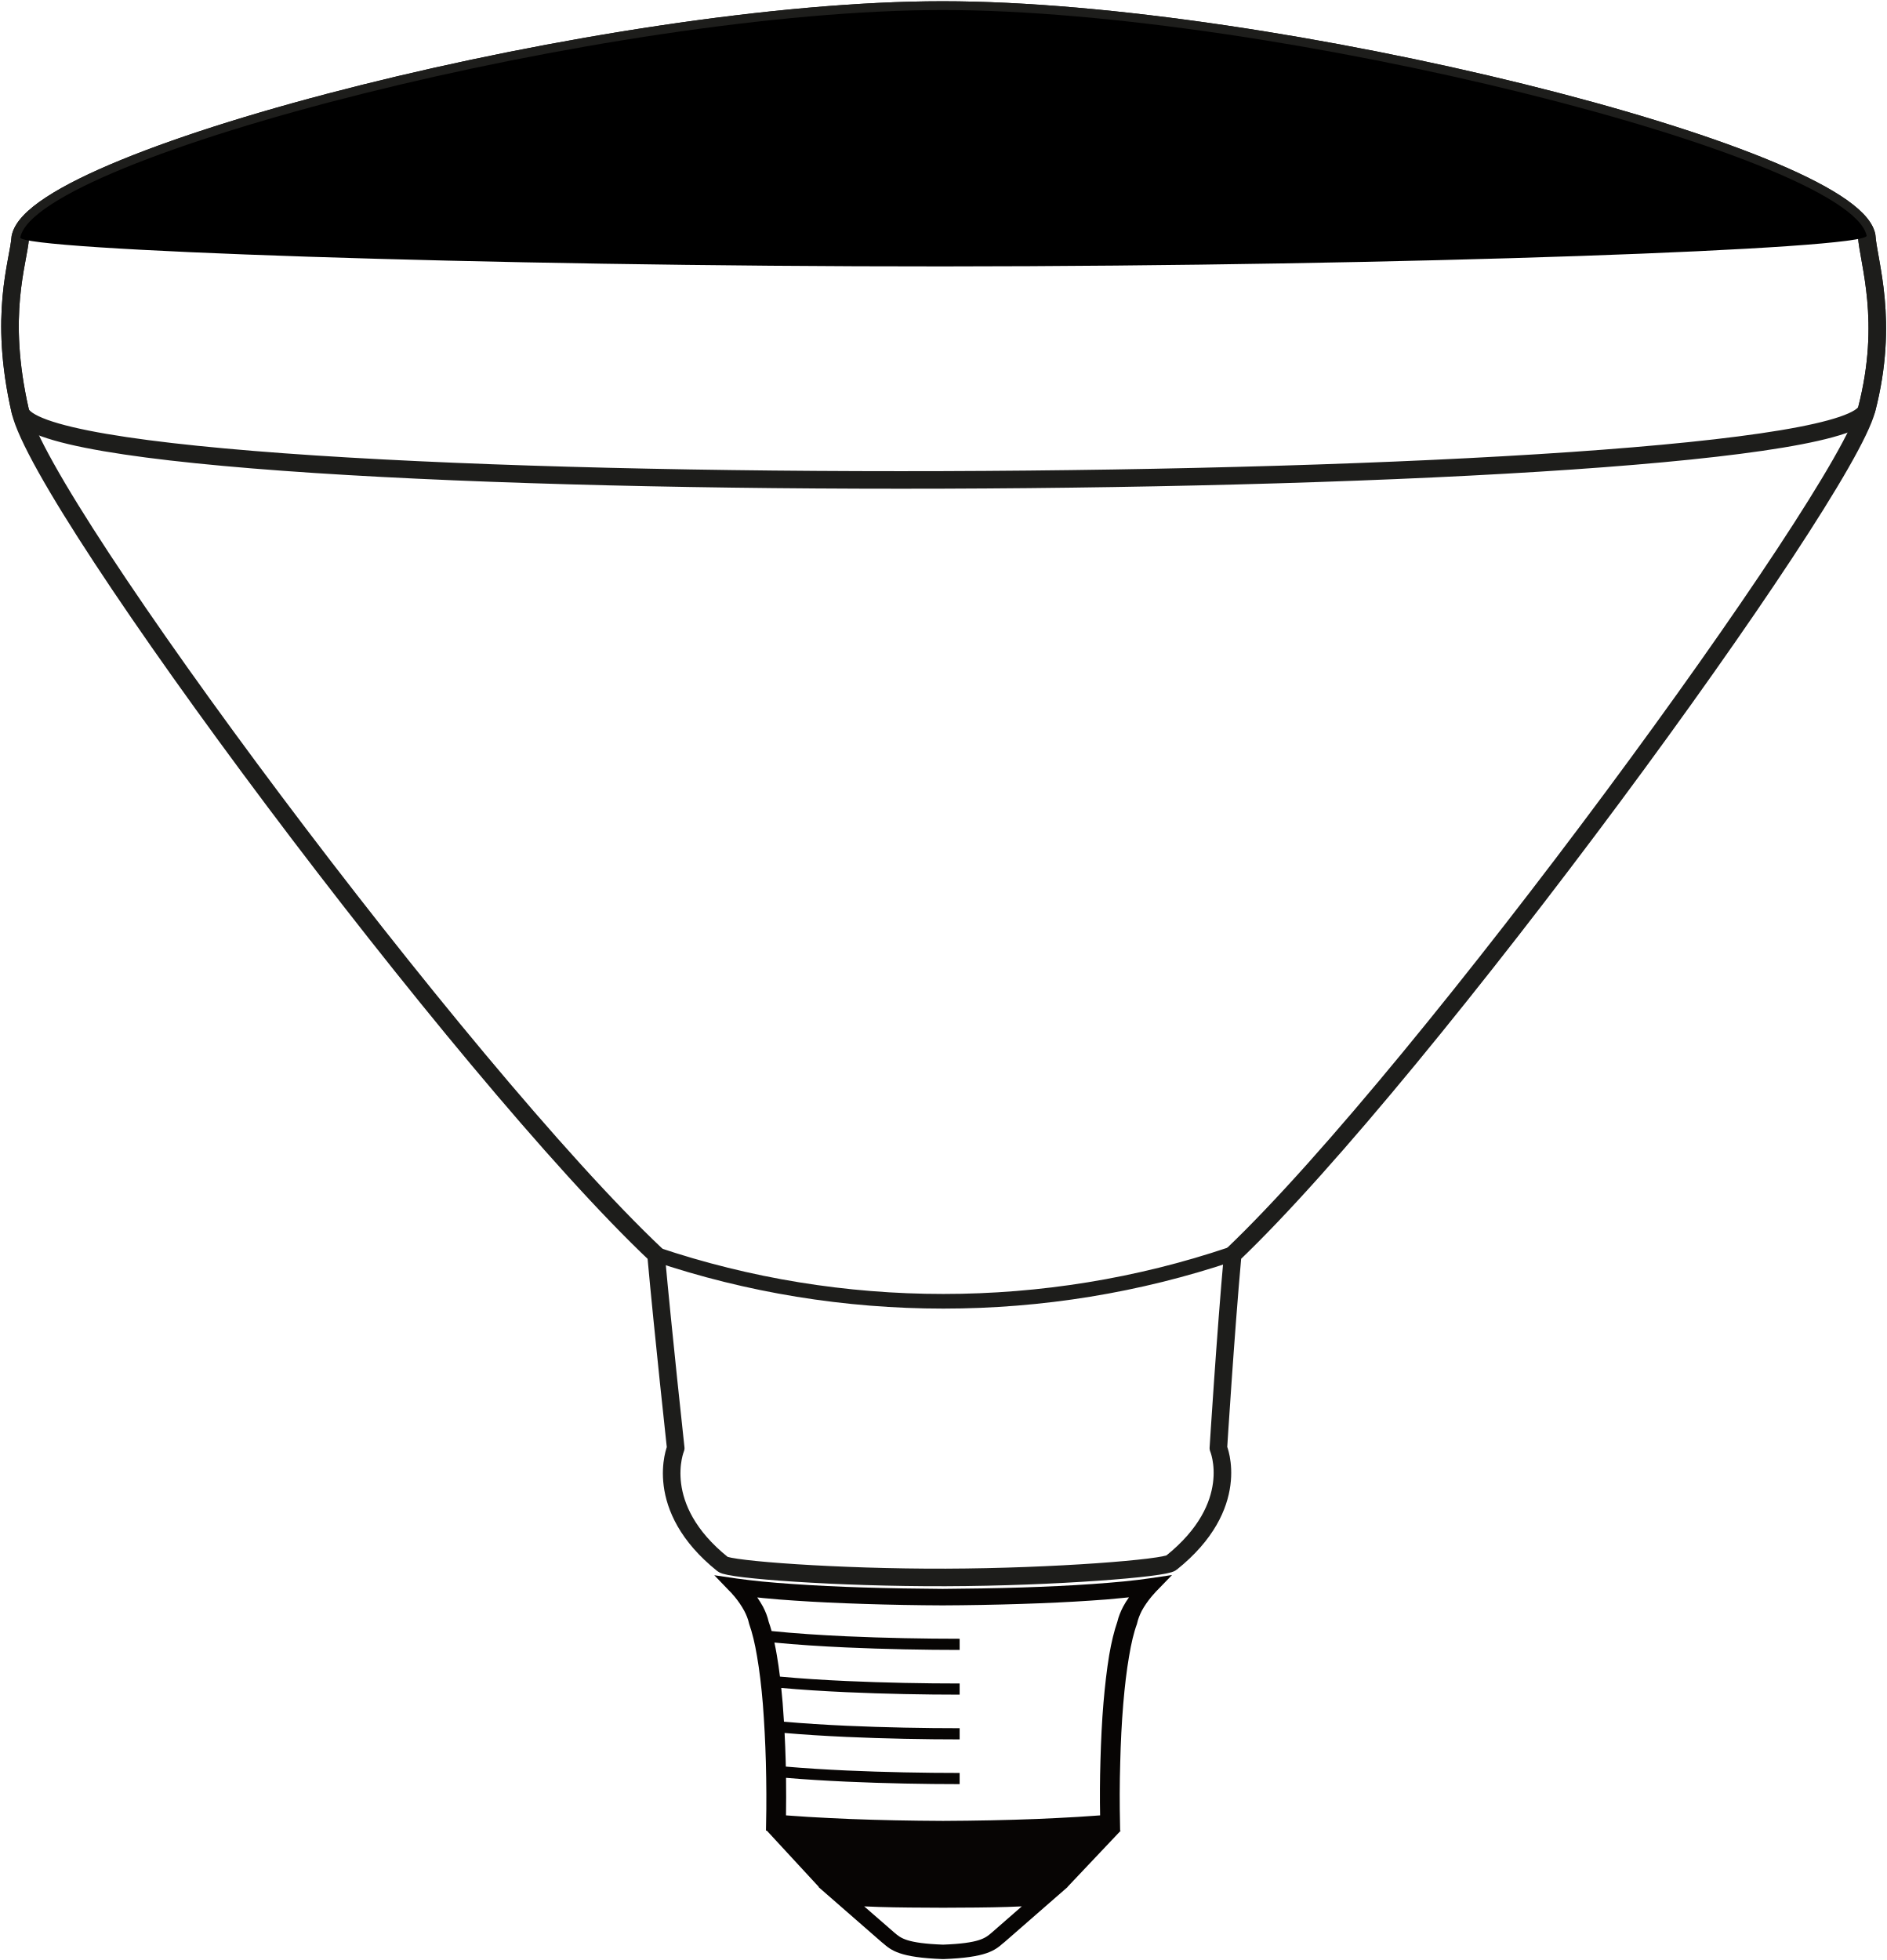
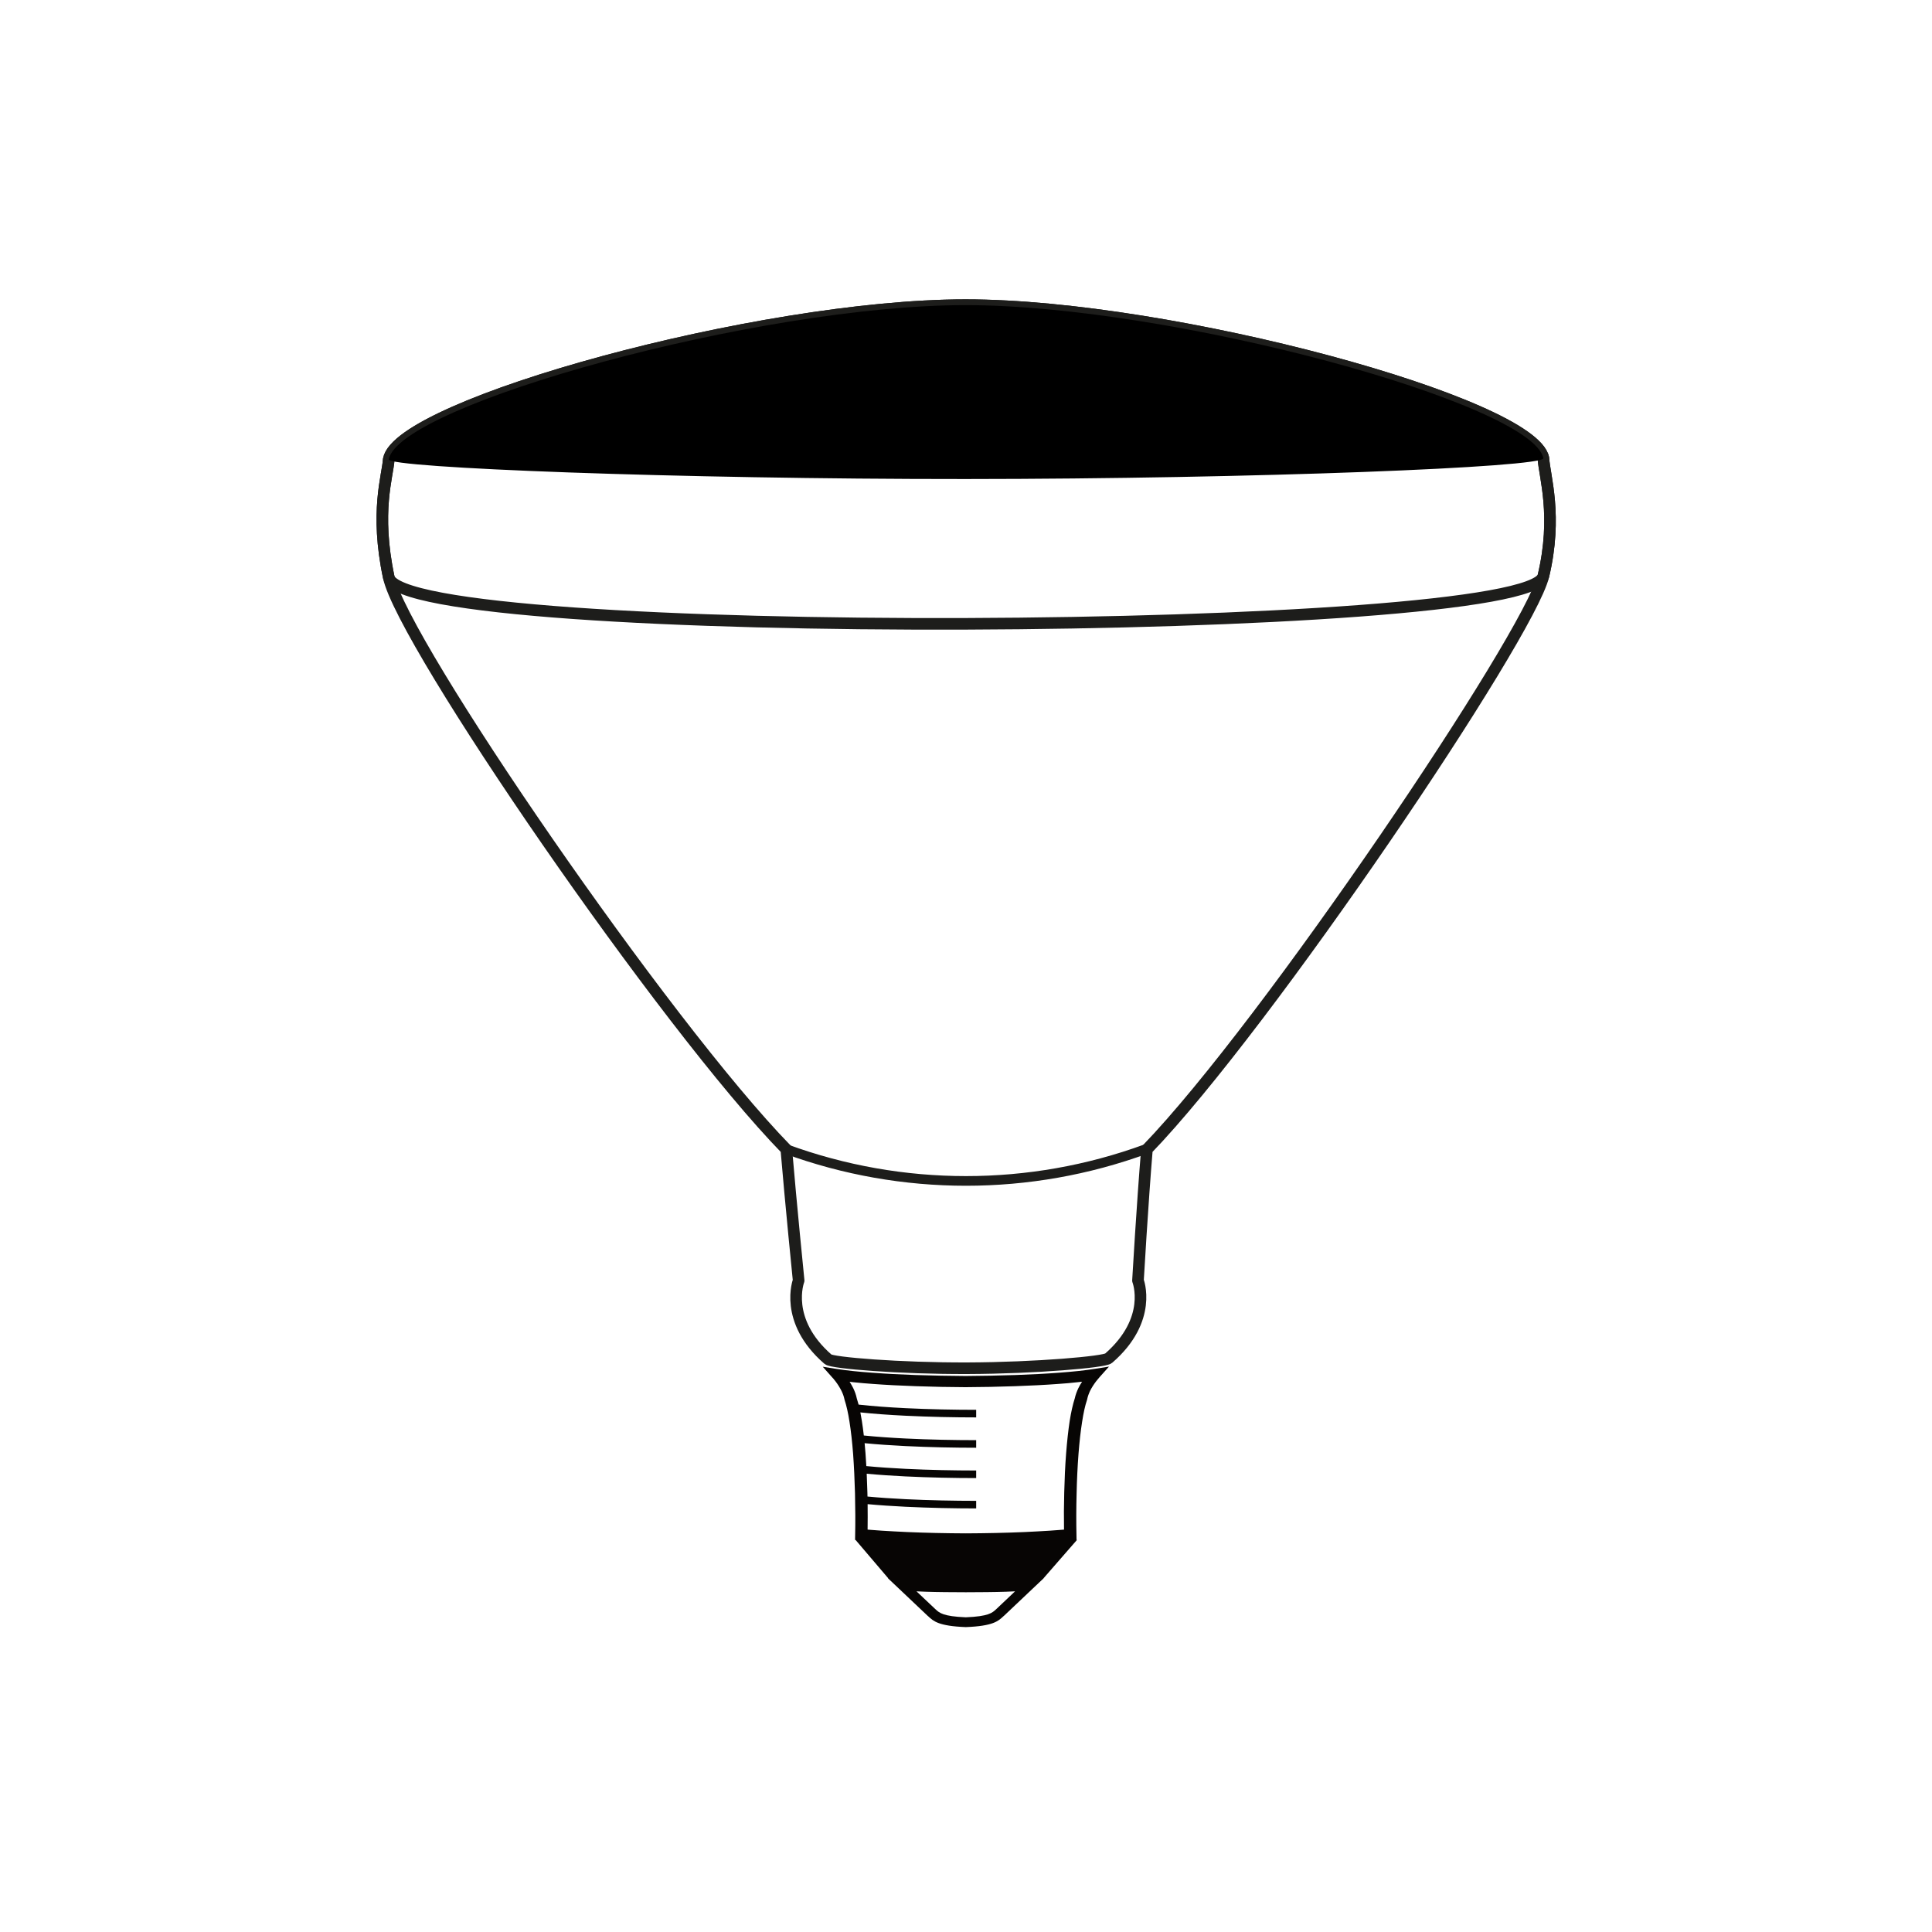
- <svg xmlns="http://www.w3.org/2000/svg" width="1289px" height="1339px" viewBox="0 0 1289 1339" version="1.1">
+ <svg xmlns="http://www.w3.org/2000/svg" width="2000px" height="2000px" viewBox="0 0 2000 2000" version="1.1">
  <defs />
  <g id="Page-1" stroke="none" stroke-width="1" fill="none" fill-rule="evenodd">
-     <g id="par" transform="translate(6, 6)">
-       <path d="M761.794,1074.377 C755.068,1075.039 747.731,1075.636 740.011,1076.163 C725.032,1077.223 708.907,1077.949 692.78,1078.48 C674.131,1079.077 655.331,1079.343 637.986,1079.472 C620.636,1079.338 601.76,1079.075 583.111,1078.48 C566.984,1077.949 550.86,1077.223 535.954,1076.163 C528.309,1075.631 521.131,1075.103 514.631,1074.442 C508.286,1073.782 502.479,1073.119 497.281,1072.388 L482,1070.139 L491.935,1080.466 C492.778,1081.261 493.463,1081.989 494.077,1082.65 L494.077,1082.715 C494.84,1083.578 495.451,1084.304 495.987,1084.899 C498.434,1087.879 500.649,1091.122 502.408,1094.366 C503.936,1097.214 505.084,1100.126 505.696,1102.907 L505.771,1103.238 L505.847,1103.501 C507.908,1109.26 509.746,1116.741 511.196,1125.482 C512.879,1135.148 514.178,1146.202 515.17,1157.989 C516.164,1170.899 516.854,1184.404 517.232,1197.648 C517.617,1212.41 517.69,1226.975 517.385,1240.02 L517.31,1244.589 L517.921,1244.654 L553.46,1283.12 L553.153,1283.12 L565.23,1293.647 L596.409,1320.856 L596.484,1320.922 L597.247,1321.517 C602.903,1326.417 608.634,1331.315 638.059,1332.375 L638.517,1332.375 C667.939,1331.315 673.671,1326.417 679.329,1321.517 L680.094,1320.922 L680.17,1320.856 L711.351,1293.647 L723.428,1283.12 L723.275,1283.12 L759.727,1244.586 C759.574,1244.586 759.423,1244.586 759.269,1244.586 L759.194,1240.017 C758.889,1226.975 758.889,1212.41 759.347,1197.646 C759.652,1184.404 760.339,1170.899 761.409,1157.986 C762.403,1146.202 763.699,1135.148 765.383,1125.479 C766.835,1116.741 768.595,1109.26 770.732,1103.499 L770.807,1103.236 L770.883,1102.904 C771.495,1100.122 772.64,1097.21 774.095,1094.363 C775.852,1091.118 778.142,1087.874 780.589,1084.896 C781.122,1084.299 781.734,1083.507 782.575,1082.645 C783.494,1081.585 784.178,1080.79 784.717,1080.327 L794.727,1070 L779.373,1072.256 C774.097,1073.051 768.212,1073.714 761.794,1074.377 Z M672.07,1313.843 L671.305,1314.504 C667.177,1318.013 663.127,1321.587 638.288,1322.516 C613.45,1321.59 609.4,1318.013 605.272,1314.504 L604.509,1313.843 L584.407,1296.364 C587.539,1296.498 590.902,1296.627 594.496,1296.761 C600.841,1296.958 607.872,1297.092 615.36,1297.158 C622.695,1297.224 630.415,1297.292 638.288,1297.292 C646.161,1297.292 653.881,1297.226 661.216,1297.158 C668.705,1297.092 675.737,1296.958 682.08,1296.761 C685.672,1296.627 689.035,1296.498 692.091,1296.364 L672.07,1313.843 Z M761.335,1091.59 C759.579,1094.968 758.202,1098.411 757.361,1101.918 C755.219,1108.073 753.311,1115.822 751.783,1124.758 C750.18,1134.491 748.881,1145.612 747.884,1157.399 C746.814,1169.846 746.203,1183.283 745.82,1196.727 C745.438,1209.637 745.362,1222.414 745.591,1234.198 L740.852,1234.529 C737.031,1234.793 733.517,1235.058 730.151,1235.258 C725.49,1235.524 720.979,1235.789 716.627,1235.987 C711.736,1236.25 706.997,1236.45 702.413,1236.647 C697.064,1236.844 691.944,1236.978 686.976,1237.178 C681.549,1237.31 676.2,1237.441 671.078,1237.575 C665.422,1237.707 659.92,1237.773 654.649,1237.839 C649.071,1237.904 643.569,1237.973 638.293,1237.973 C633.02,1237.973 627.517,1237.907 621.939,1237.839 C616.666,1237.773 611.164,1237.707 605.508,1237.575 C600.31,1237.441 595.039,1237.31 589.613,1237.178 C584.646,1236.978 579.449,1236.844 574.175,1236.647 C569.587,1236.447 564.852,1236.25 559.961,1235.987 C555.604,1235.789 551.096,1235.524 546.356,1235.258 C543.069,1235.058 539.477,1234.795 535.732,1234.529 L530.995,1234.198 C531.102,1226.03 531.136,1217.381 531.017,1208.546 C543.786,1209.645 557.778,1210.505 572.18,1211.158 C598.514,1212.352 625.933,1212.849 649.622,1212.849 L649.622,1205.21 C625.729,1205.21 598.366,1204.72 572.508,1203.548 C557.963,1202.887 543.8,1202.008 530.878,1200.874 C530.844,1199.493 530.807,1198.109 530.766,1196.722 C530.585,1190.413 530.339,1184.104 530.025,1177.898 C543.057,1179.038 557.403,1179.928 572.18,1180.598 C598.514,1181.792 625.933,1182.289 649.622,1182.289 L649.622,1174.649 C625.729,1174.649 598.366,1174.16 572.508,1172.987 C557.481,1172.305 542.865,1171.389 529.598,1170.202 C529.335,1165.848 529.036,1161.566 528.704,1157.397 C528.409,1153.912 528.09,1150.486 527.742,1147.135 C541.373,1148.373 556.535,1149.328 572.18,1150.04 C598.514,1151.234 625.933,1151.731 649.622,1151.731 L649.622,1144.092 C625.729,1144.092 598.366,1143.602 572.508,1142.43 C556.443,1141.701 540.842,1140.704 526.864,1139.393 C526.233,1134.257 525.524,1129.351 524.73,1124.755 C524.213,1121.741 523.665,1118.863 523.078,1116.134 C537.876,1117.591 554.727,1118.688 572.18,1119.48 C598.514,1120.674 625.933,1121.173 649.622,1121.173 L649.622,1113.534 C625.729,1113.534 598.366,1113.044 572.508,1111.872 C554.218,1111.041 536.534,1109.864 521.155,1108.273 C520.524,1106.002 519.856,1103.879 519.152,1101.918 C518.389,1098.408 517.012,1094.968 515.253,1091.59 C514.108,1089.473 512.731,1087.353 511.354,1085.301 L515.711,1085.764 C522.512,1086.424 529.62,1087.024 537.033,1087.484 C551.401,1088.476 567.374,1089.205 583.806,1089.736 C602.072,1090.333 620.643,1090.662 637.913,1090.728 L637.991,1090.728 C655.261,1090.662 673.91,1090.33 692.176,1089.736 C708.53,1089.205 724.581,1088.478 738.948,1087.484 C746.512,1087.021 753.852,1086.424 760.651,1085.698 L765.312,1085.235 C763.858,1087.287 762.481,1089.404 761.335,1091.59 Z" id="base" fill="#070504" />
-       <g id="case" stroke="#1D1D1B" stroke-linecap="round" stroke-linejoin="round">
-         <path d="M637.961,0.847 C863.921,0.847 1257.063,99.952 1269.298,155.011 C1270.521,173.364 1285,213 1269.298,273.692 C1253.596,334.385 967.088,726.395 836.171,851.195 C831.277,905.03 826.383,983.335 826.383,983.335 C826.383,983.335 843.171,1022.488 794.23,1061.64 C789.932,1065.325 714.913,1071.412 640.164,1071.649 C565.986,1071.884 492.075,1066.297 487.809,1062.64 C438.868,1023.488 455.656,983.335 455.656,983.335 C455.656,983.335 447.091,905.03 442.197,851.195 C310.057,726.395 23,341 7.847,274.916 C-7.306,208.832 6.624,173.364 7.847,156.234 C18.859,101.176 412,0.847 637.961,0.847 Z" id="Shape" stroke-width="12" />
-         <path d="M637.961,0.847 C863.921,0.847 1257.063,99.952 1269.298,155.011 C1270.521,173.364 1285,213 1269.298,273.692 C1253.596,334.385 23,341 7.847,274.916 C-7.306,208.832 6.624,173.364 7.847,156.234 C18.859,101.176 412,0.847 637.961,0.847 Z" id="Shape" stroke-width="12" />
-         <path d="M442,850.865 C568.733,893.688 708.267,893.688 835,850.865" id="Shape" stroke-width="10" />
+     <g id="lights" transform="translate(-9587, 0)">
+       <g id="par" transform="translate(9982, 315)">
+         <path d="M721.825,1104.198 C715.452,1104.879 708.5,1105.493 701.185,1106.034 C686.992,1107.123 671.713,1107.869 656.432,1108.415 C638.762,1109.029 620.948,1109.302 604.513,1109.435 C588.073,1109.297 570.188,1109.027 552.517,1108.415 C537.236,1107.869 521.958,1107.123 507.834,1106.034 C500.591,1105.488 493.788,1104.944 487.63,1104.266 C481.618,1103.587 476.116,1102.906 471.191,1102.154 L456.711,1099.843 L466.125,1110.457 C466.924,1111.273 467.572,1112.022 468.154,1112.701 L468.154,1112.768 C468.877,1113.655 469.457,1114.401 469.965,1115.012 C472.283,1118.075 474.382,1121.409 476.049,1124.742 C477.496,1127.67 478.584,1130.663 479.163,1133.52 L479.235,1133.861 L479.307,1134.131 C481.26,1140.049 483.001,1147.738 484.375,1156.722 C485.97,1166.657 487.201,1178.017 488.141,1190.131 C489.083,1203.4 489.736,1217.279 490.094,1230.891 C490.459,1246.063 490.528,1261.032 490.24,1274.439 L490.168,1279.135 L490.748,1279.202 L524.422,1318.735 L524.131,1318.735 L535.574,1329.554 L565.117,1357.519 L565.189,1357.587 L565.912,1358.198 C571.271,1363.234 576.701,1368.268 604.582,1369.358 L605.016,1369.358 C632.895,1368.268 638.325,1363.234 643.687,1358.198 L644.412,1357.587 L644.483,1357.519 L674.029,1329.554 L685.472,1318.735 L685.327,1318.735 L719.867,1279.132 C719.721,1279.132 719.578,1279.132 719.433,1279.132 L719.361,1274.436 C719.072,1261.032 719.072,1246.063 719.507,1230.889 C719.795,1217.279 720.446,1203.4 721.46,1190.129 C722.402,1178.017 723.63,1166.657 725.226,1156.719 C726.602,1147.738 728.269,1140.049 730.294,1134.129 L730.366,1133.858 L730.437,1133.518 C731.017,1130.658 732.102,1127.665 733.48,1124.74 C735.145,1121.404 737.316,1118.07 739.634,1115.01 C740.14,1114.396 740.719,1113.582 741.516,1112.696 C742.386,1111.606 743.035,1110.79 743.545,1110.314 L753.031,1099.7 L738.482,1102.019 C733.483,1102.836 727.907,1103.517 721.825,1104.198 Z M636.808,1350.311 L636.083,1350.99 C632.172,1354.597 628.335,1358.271 604.799,1359.225 C581.264,1358.273 577.426,1354.597 573.515,1350.99 L572.792,1350.311 L553.746,1332.347 C556.713,1332.485 559.899,1332.617 563.305,1332.755 C569.317,1332.958 575.979,1333.096 583.074,1333.163 C590.024,1333.231 597.339,1333.301 604.799,1333.301 C612.259,1333.301 619.574,1333.233 626.524,1333.163 C633.62,1333.096 640.283,1332.958 646.294,1332.755 C649.697,1332.617 652.884,1332.485 655.779,1332.347 L636.808,1350.311 Z M721.391,1121.889 C719.726,1125.361 718.421,1128.899 717.625,1132.503 C715.595,1138.83 713.787,1146.794 712.34,1155.978 C710.82,1165.98 709.59,1177.411 708.645,1189.525 C707.632,1202.318 707.052,1216.127 706.689,1229.944 C706.327,1243.213 706.255,1256.344 706.472,1268.456 L701.981,1268.796 C698.361,1269.067 695.031,1269.34 691.843,1269.545 C687.426,1269.818 683.152,1270.091 679.028,1270.294 C674.394,1270.564 669.903,1270.77 665.56,1270.973 C660.492,1271.175 655.64,1271.313 650.932,1271.519 C645.79,1271.654 640.722,1271.789 635.869,1271.927 C630.51,1272.062 625.296,1272.13 620.302,1272.197 C615.016,1272.265 609.803,1272.335 604.804,1272.335 C599.807,1272.335 594.594,1272.267 589.308,1272.197 C584.312,1272.13 579.098,1272.062 573.739,1271.927 C568.814,1271.789 563.82,1271.654 558.678,1271.519 C553.972,1271.313 549.047,1271.175 544.05,1270.973 C539.702,1270.767 535.216,1270.564 530.582,1270.294 C526.454,1270.091 522.182,1269.818 517.691,1269.545 C514.576,1269.34 511.173,1269.069 507.624,1268.796 L503.135,1268.456 C503.237,1260.061 503.269,1251.172 503.156,1242.091 C515.255,1243.221 528.513,1244.105 542.159,1244.776 C567.112,1246.003 593.093,1246.514 615.538,1246.514 L615.538,1238.662 C592.899,1238.662 566.971,1238.159 542.471,1236.954 C528.689,1236.276 515.269,1235.372 503.024,1234.207 C502.992,1232.787 502.957,1231.364 502.918,1229.939 C502.747,1223.455 502.514,1216.971 502.216,1210.592 C514.565,1211.765 528.158,1212.679 542.159,1213.367 C567.112,1214.595 593.093,1215.106 615.538,1215.106 L615.538,1207.254 C592.899,1207.254 566.971,1206.751 542.471,1205.546 C528.231,1204.845 514.382,1203.903 501.812,1202.683 C501.563,1198.208 501.279,1193.808 500.965,1189.522 C500.685,1185.941 500.383,1182.42 500.053,1178.976 C512.969,1180.248 527.336,1181.23 542.159,1181.961 C567.112,1183.189 593.093,1183.7 615.538,1183.7 L615.538,1175.848 C592.899,1175.848 566.971,1175.345 542.471,1174.14 C527.248,1173.391 512.466,1172.367 499.222,1171.019 C498.623,1165.74 497.952,1160.699 497.199,1155.975 C496.709,1152.877 496.19,1149.919 495.633,1147.114 C509.656,1148.612 525.622,1149.739 542.159,1150.553 C567.112,1151.78 593.093,1152.294 615.538,1152.294 L615.538,1144.442 C592.899,1144.442 566.971,1143.939 542.471,1142.734 C525.14,1141.88 508.384,1140.67 493.812,1139.035 C493.214,1136.701 492.581,1134.519 491.914,1132.503 C491.191,1128.897 489.886,1125.361 488.219,1121.889 C487.134,1119.713 485.829,1117.534 484.525,1115.425 L488.653,1115.901 C495.098,1116.58 501.833,1117.196 508.857,1117.669 C522.471,1118.689 537.606,1119.438 553.175,1119.984 C570.483,1120.597 588.08,1120.935 604.444,1121.003 L604.518,1121.003 C620.881,1120.935 638.552,1120.595 655.86,1119.984 C671.355,1119.438 686.564,1118.691 700.178,1117.669 C707.345,1117.194 714.3,1116.58 720.742,1115.834 L725.159,1115.358 C723.78,1117.467 722.476,1119.643 721.391,1121.889 Z" id="base" fill="#070504" fill-rule="nonzero" />
+         <g id="case" stroke-linecap="round" stroke-linejoin="round" stroke="#1D1D1B">
+           <path d="M604.489,0.871 C818.594,0.871 1191.109,102.727 1202.702,159.313 C1203.861,178.176 1217.58,218.912 1202.702,281.289 C1187.824,343.666 916.348,746.558 792.3,874.821 C787.663,930.15 783.025,1010.629 783.025,1010.629 C783.025,1010.629 798.933,1050.869 752.56,1091.108 C748.487,1094.895 677.404,1101.151 606.577,1101.395 C536.291,1101.636 466.257,1095.894 462.215,1092.136 C415.842,1051.897 431.749,1010.629 431.749,1010.629 C431.749,1010.629 423.634,930.15 418.997,874.821 C293.789,746.558 21.793,350.465 7.435,282.547 C-6.923,214.628 6.276,178.176 7.435,160.571 C17.869,103.984 390.384,0.871 604.489,0.871 Z" id="Shape" stroke-width="12" />
+           <path d="M604.489,0.871 C818.594,0.871 1191.109,102.727 1202.702,159.313 C1203.861,178.176 1217.58,218.912 1202.702,281.289 C1187.824,343.666 21.793,350.465 7.435,282.547 C-6.923,214.628 6.276,178.176 7.435,160.571 C17.869,103.984 390.384,0.871 604.489,0.871 Z" id="Shape" stroke-width="12" />
+           <path d="M418.81,874.483 C538.893,918.495 671.107,918.495 791.19,874.483" id="Shape" stroke-width="10" />
+         </g>
+         <path d="M604.489,0.871 C818.594,0.871 1191.109,102.727 1202.702,159.313 C1203.283,168.763 904.192,180.746 604.489,180.885 C305.982,181.024 6.857,169.356 7.435,160.571 C17.869,103.984 390.384,0.871 604.489,0.871 Z" id="light" fill="#000000" fill-rule="nonzero" />
      </g>
-       <path d="M637.961,0.847 C863.921,0.847 1257.063,99.952 1269.298,155.011 C1269.911,164.206 954.259,175.865 637.961,176 C322.924,176.135 7.237,164.782 7.847,156.234 C18.859,101.176 412,0.847 637.961,0.847 Z" id="light" fill="#000000" />
    </g>
  </g>
</svg>
